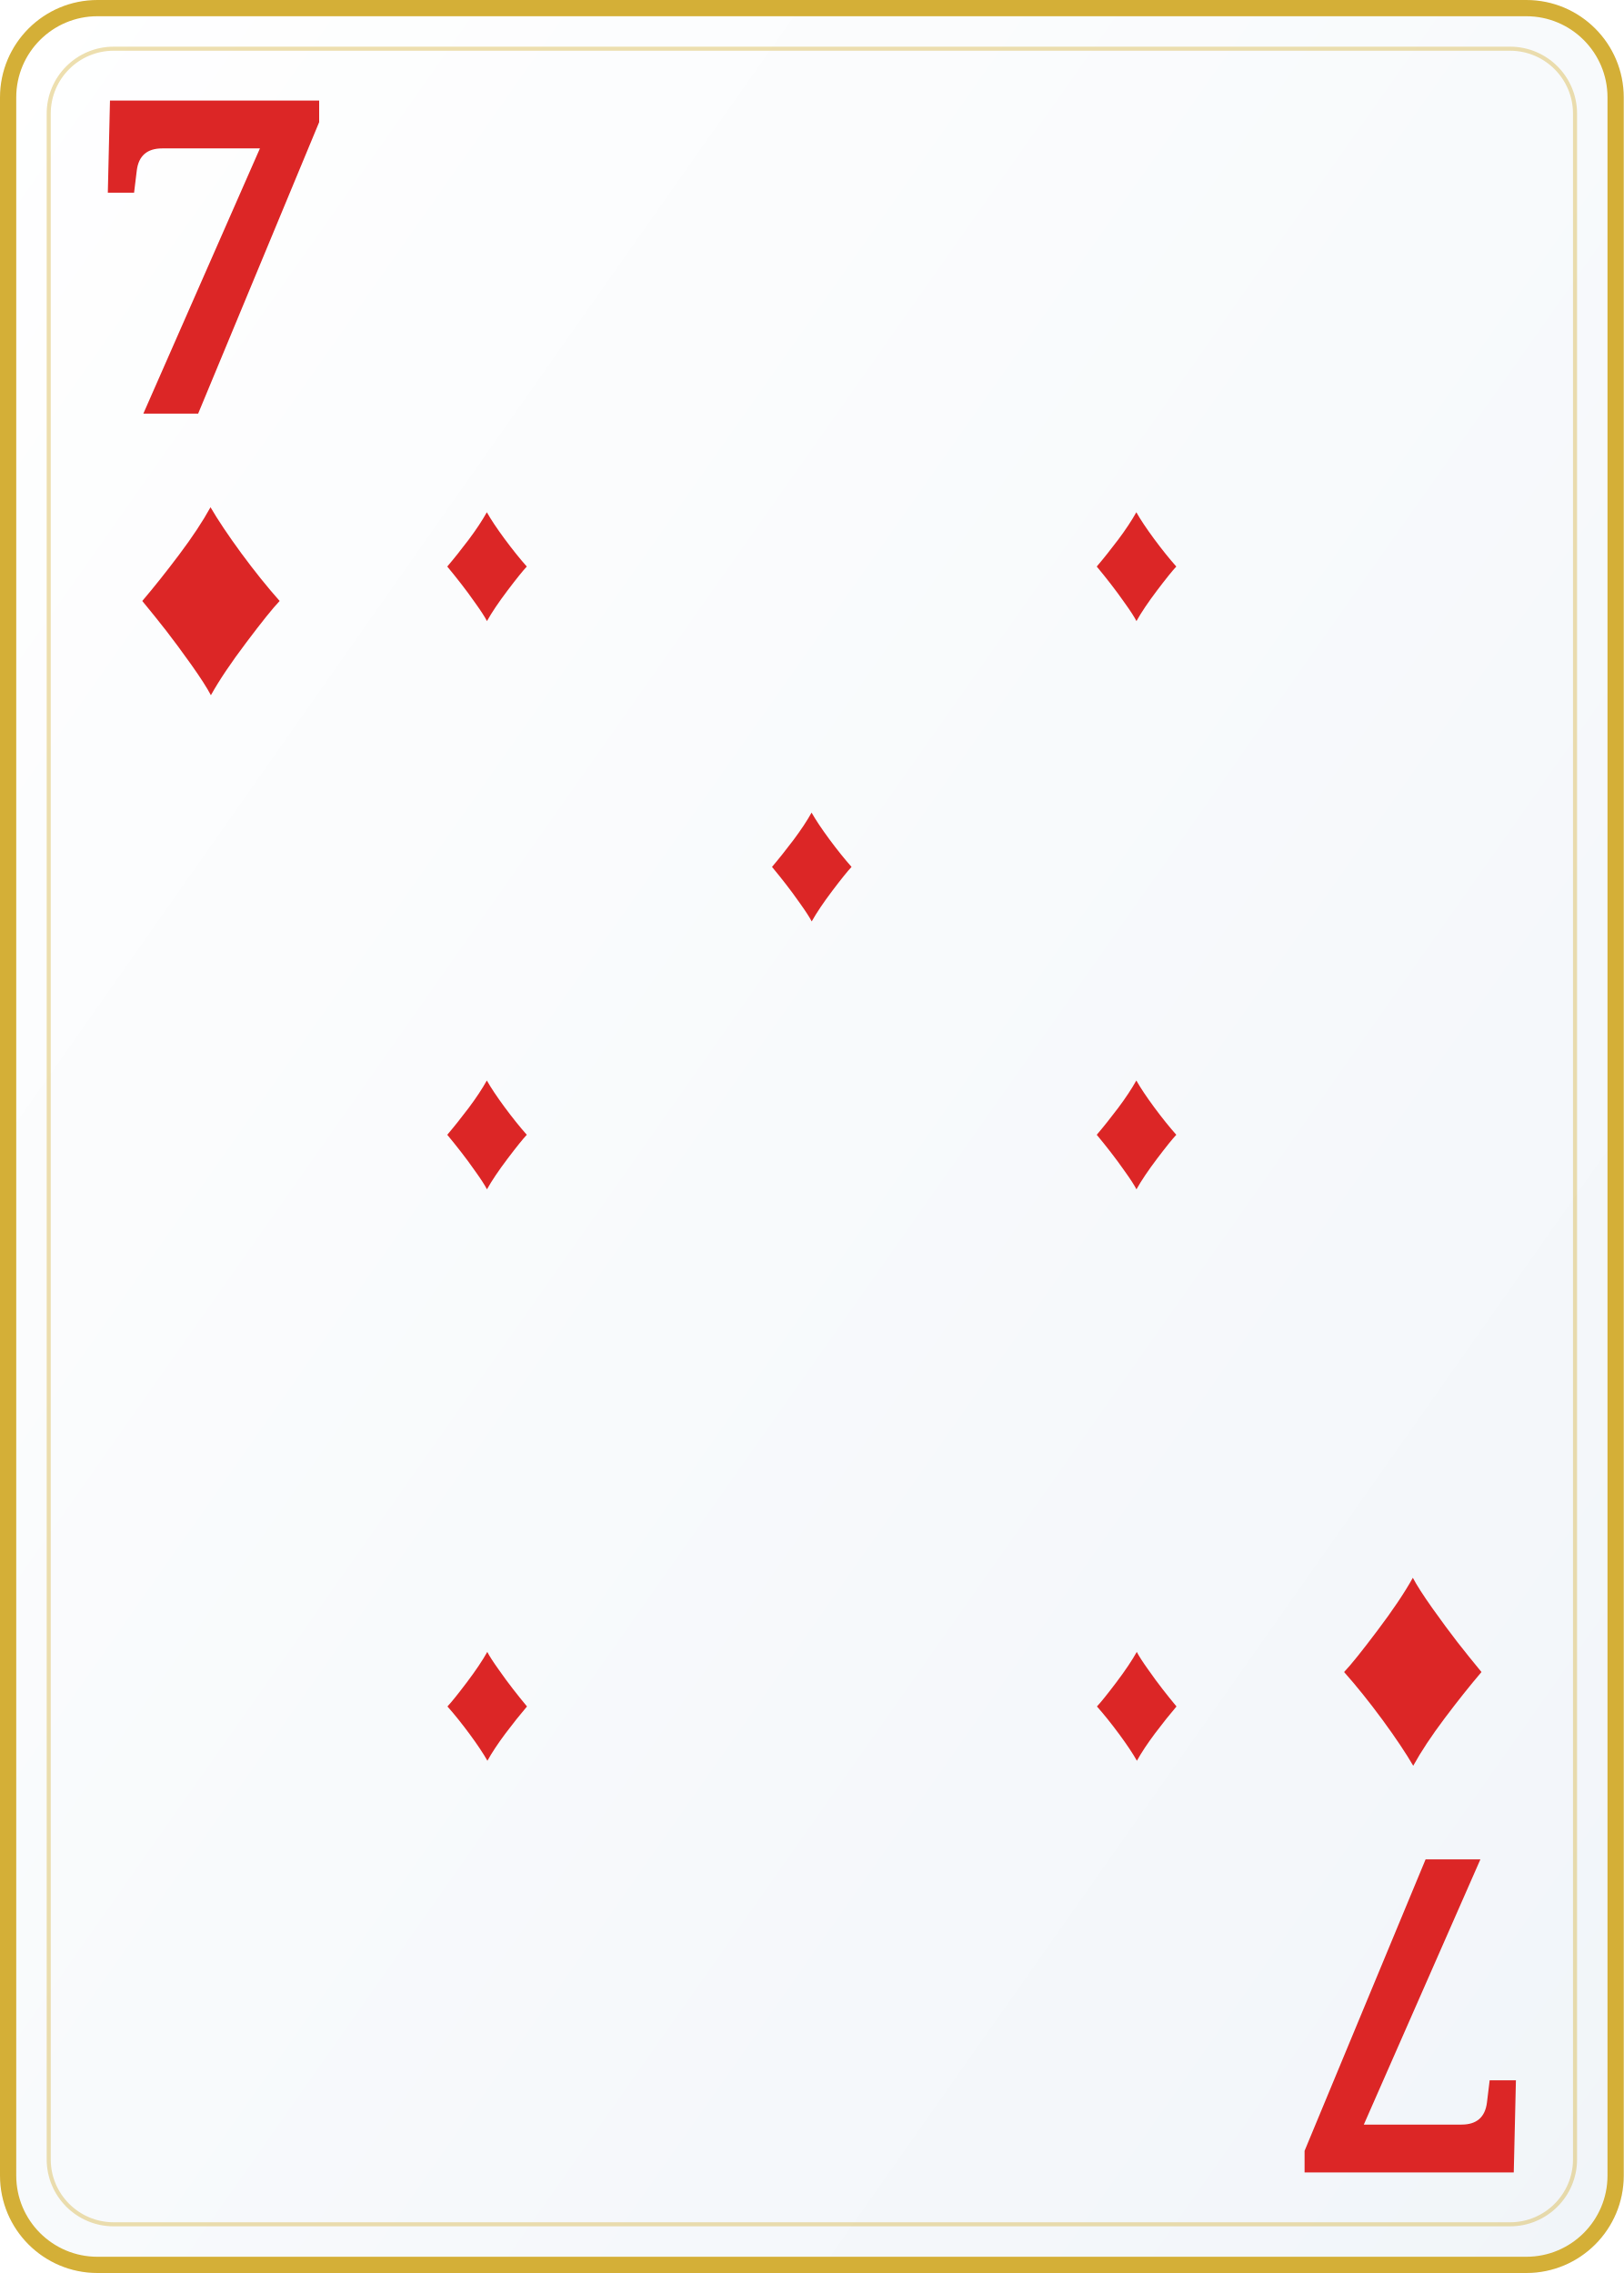
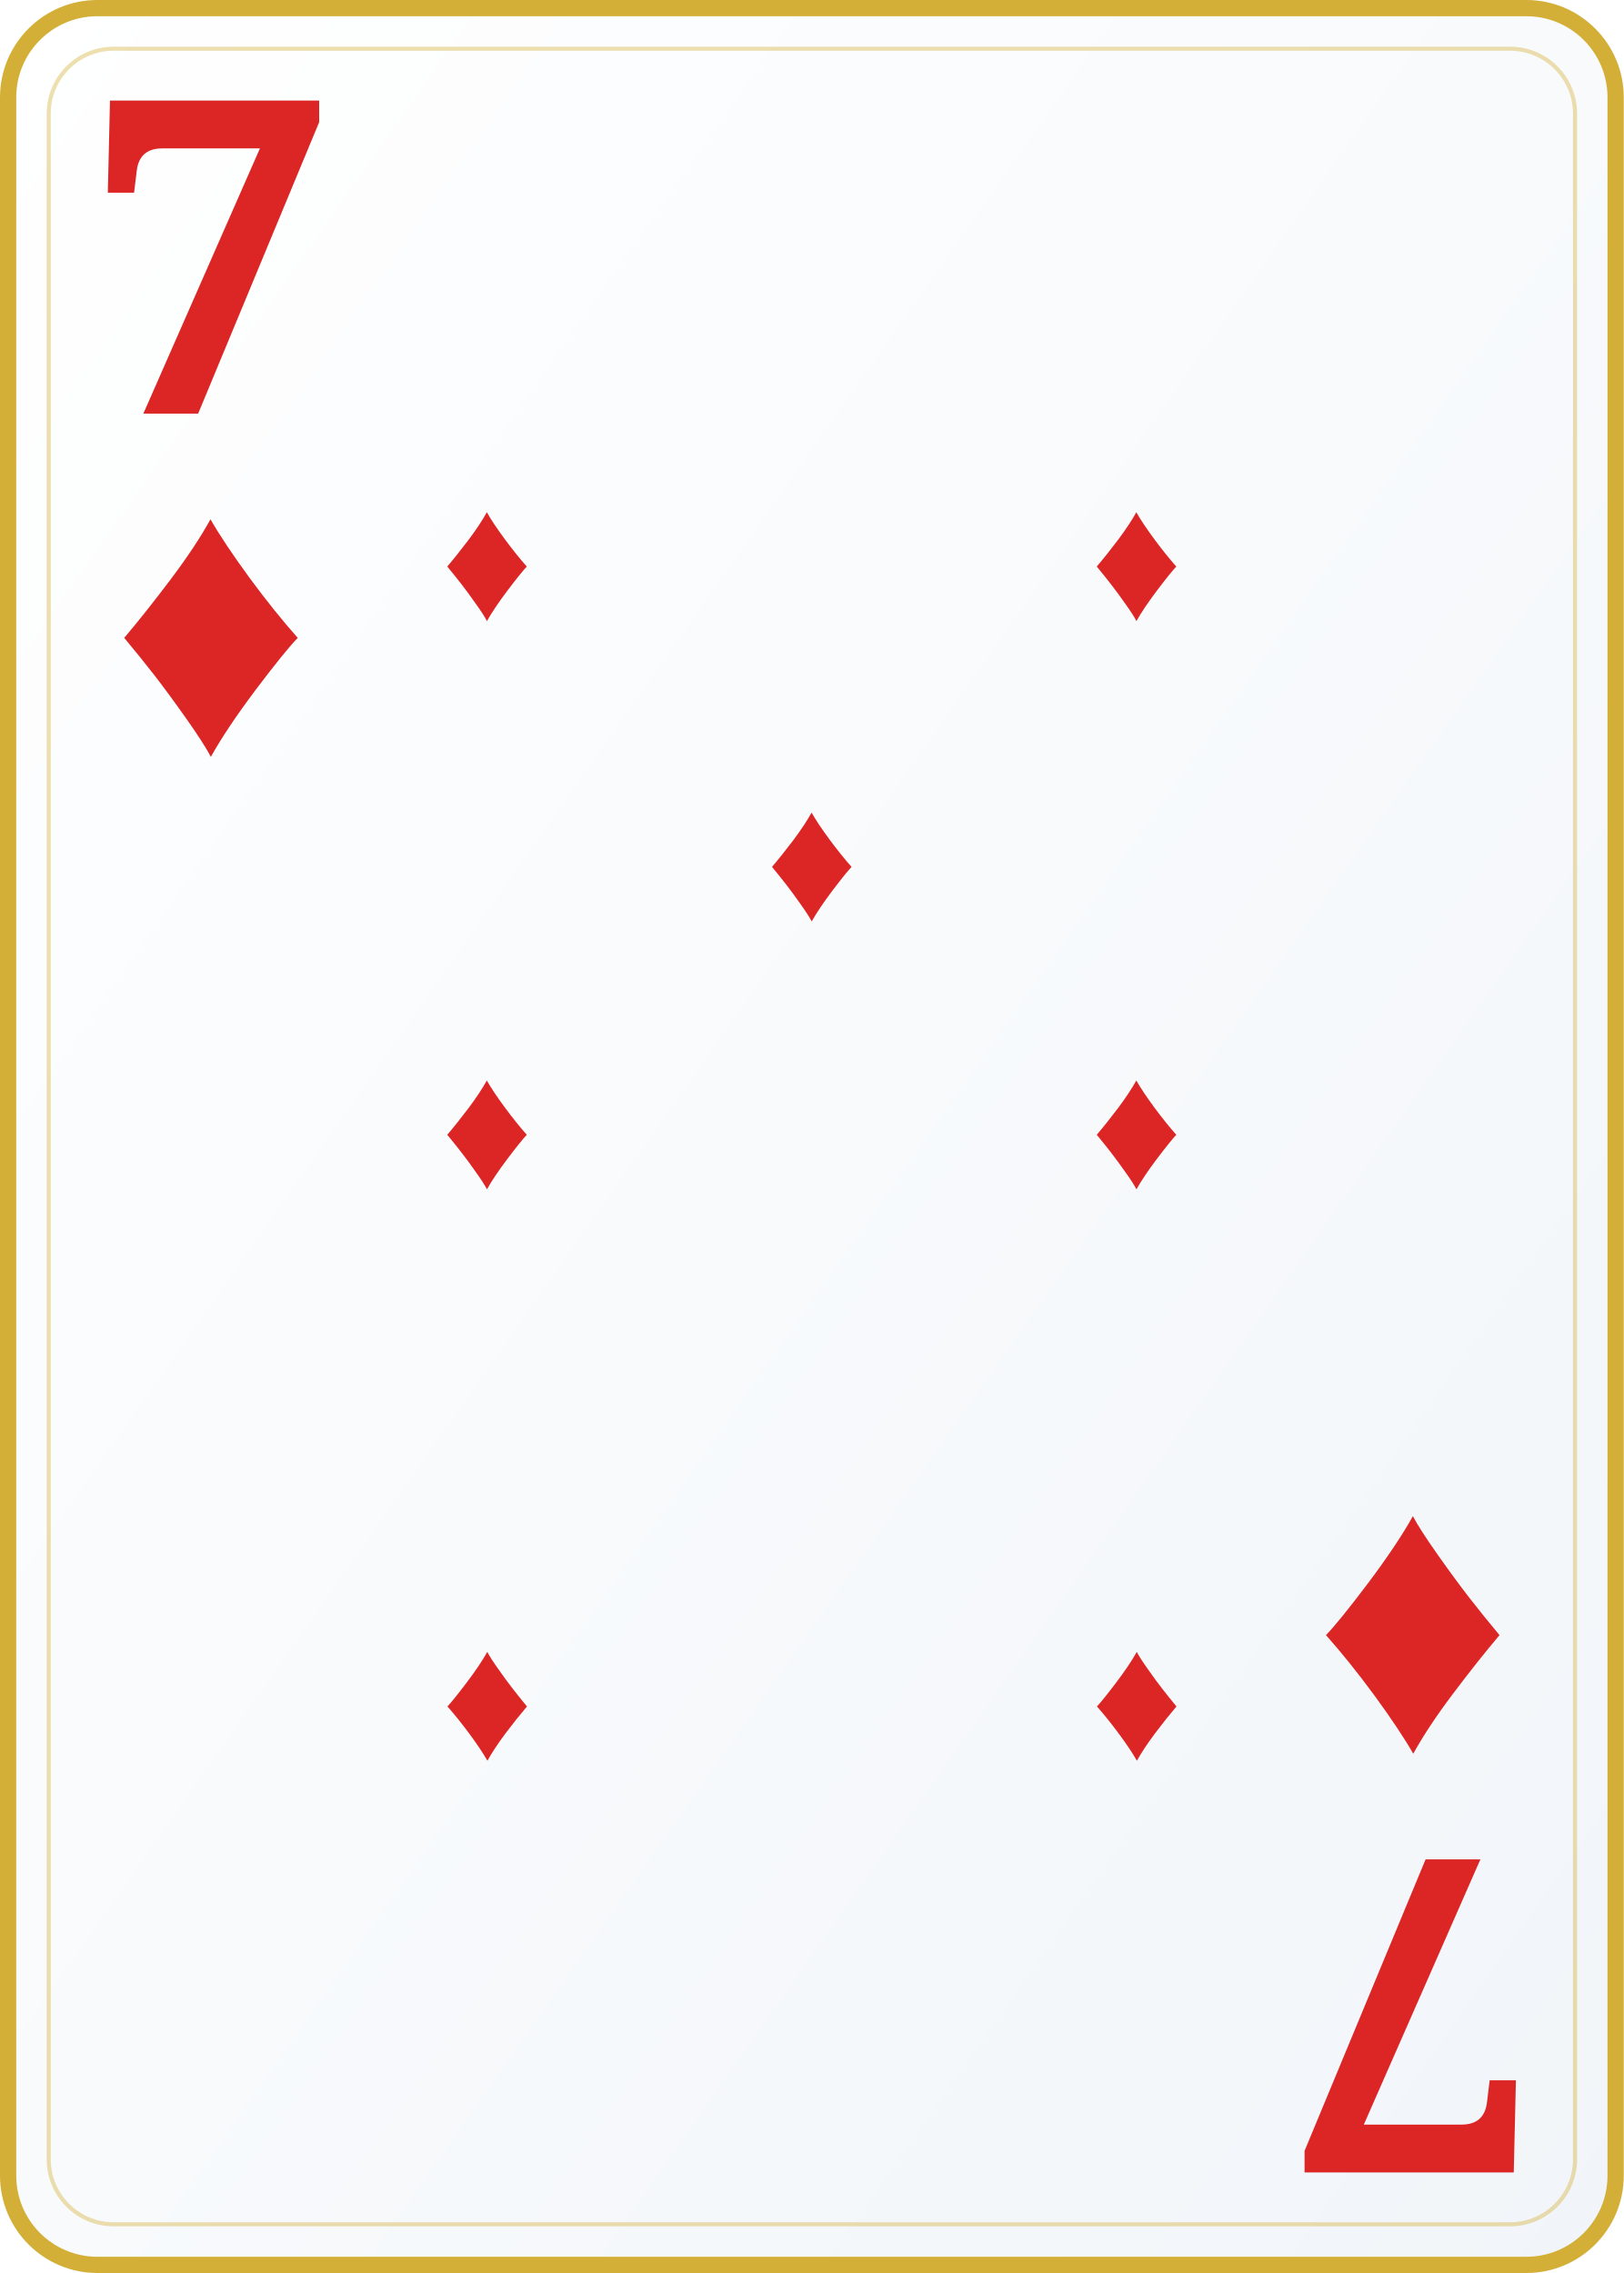
<svg xmlns="http://www.w3.org/2000/svg" viewBox="0 0 200 280" width="200" height="280">
  <defs>
    <linearGradient id="cardBg" x1="0%" y1="0%" x2="100%" y2="100%">
      <stop offset="0%" style="stop-color:#ffffff" />
      <stop offset="100%" style="stop-color:#f1f5f9" />
    </linearGradient>
  </defs>
  <rect width="200" height="280" rx="12" fill="url(#cardBg)" />
  <rect x="1" y="1" width="198" height="278" rx="11" fill="none" stroke="#d4af37" stroke-width="2" />
  <rect x="6" y="6" width="188" height="268" rx="8" fill="none" stroke="#d4af37" stroke-width="0.5" opacity="0.4" />
  <text x="26" y="30" font-family="Georgia,serif" font-size="54" font-weight="900" fill="#dc2626" text-anchor="middle" dominant-baseline="central">7</text>
-   <text x="26" y="72" font-family="Arial,sans-serif" font-size="38" fill="#dc2626" text-anchor="middle" dominant-baseline="central">♦</text>
+   <text x="26" y="76" font-family="Arial,sans-serif" font-size="48" fill="#dc2626" text-anchor="middle" dominant-baseline="central">♦</text>
  <text x="174" y="250" font-family="Georgia,serif" font-size="54" font-weight="900" fill="#dc2626" text-anchor="middle" dominant-baseline="central" transform="rotate(180,174,250)">7</text>
-   <text x="174" y="208" font-family="Arial,sans-serif" font-size="38" fill="#dc2626" text-anchor="middle" dominant-baseline="central" transform="rotate(180,174,208)">♦</text>
+   <text x="174" y="204" font-family="Arial,sans-serif" font-size="48" fill="#dc2626" text-anchor="middle" dominant-baseline="central" transform="rotate(180,174,204)">♦</text>
  <text x="60" y="70" font-family="Arial,sans-serif" font-size="22" fill="#dc2626" text-anchor="middle" dominant-baseline="middle">♦</text>
  <text x="140" y="70" font-family="Arial,sans-serif" font-size="22" fill="#dc2626" text-anchor="middle" dominant-baseline="middle">♦</text>
  <text x="60" y="140" font-family="Arial,sans-serif" font-size="22" fill="#dc2626" text-anchor="middle" dominant-baseline="middle">♦</text>
  <text x="140" y="140" font-family="Arial,sans-serif" font-size="22" fill="#dc2626" text-anchor="middle" dominant-baseline="middle">♦</text>
  <text x="100" y="107" font-family="Arial,sans-serif" font-size="22" fill="#dc2626" text-anchor="middle" dominant-baseline="middle">♦</text>
  <text x="60" y="210" font-family="Arial,sans-serif" font-size="22" fill="#dc2626" text-anchor="middle" dominant-baseline="middle" transform="rotate(180,60,210)">♦</text>
  <text x="140" y="210" font-family="Arial,sans-serif" font-size="22" fill="#dc2626" text-anchor="middle" dominant-baseline="middle" transform="rotate(180,140,210)">♦</text>
</svg>
